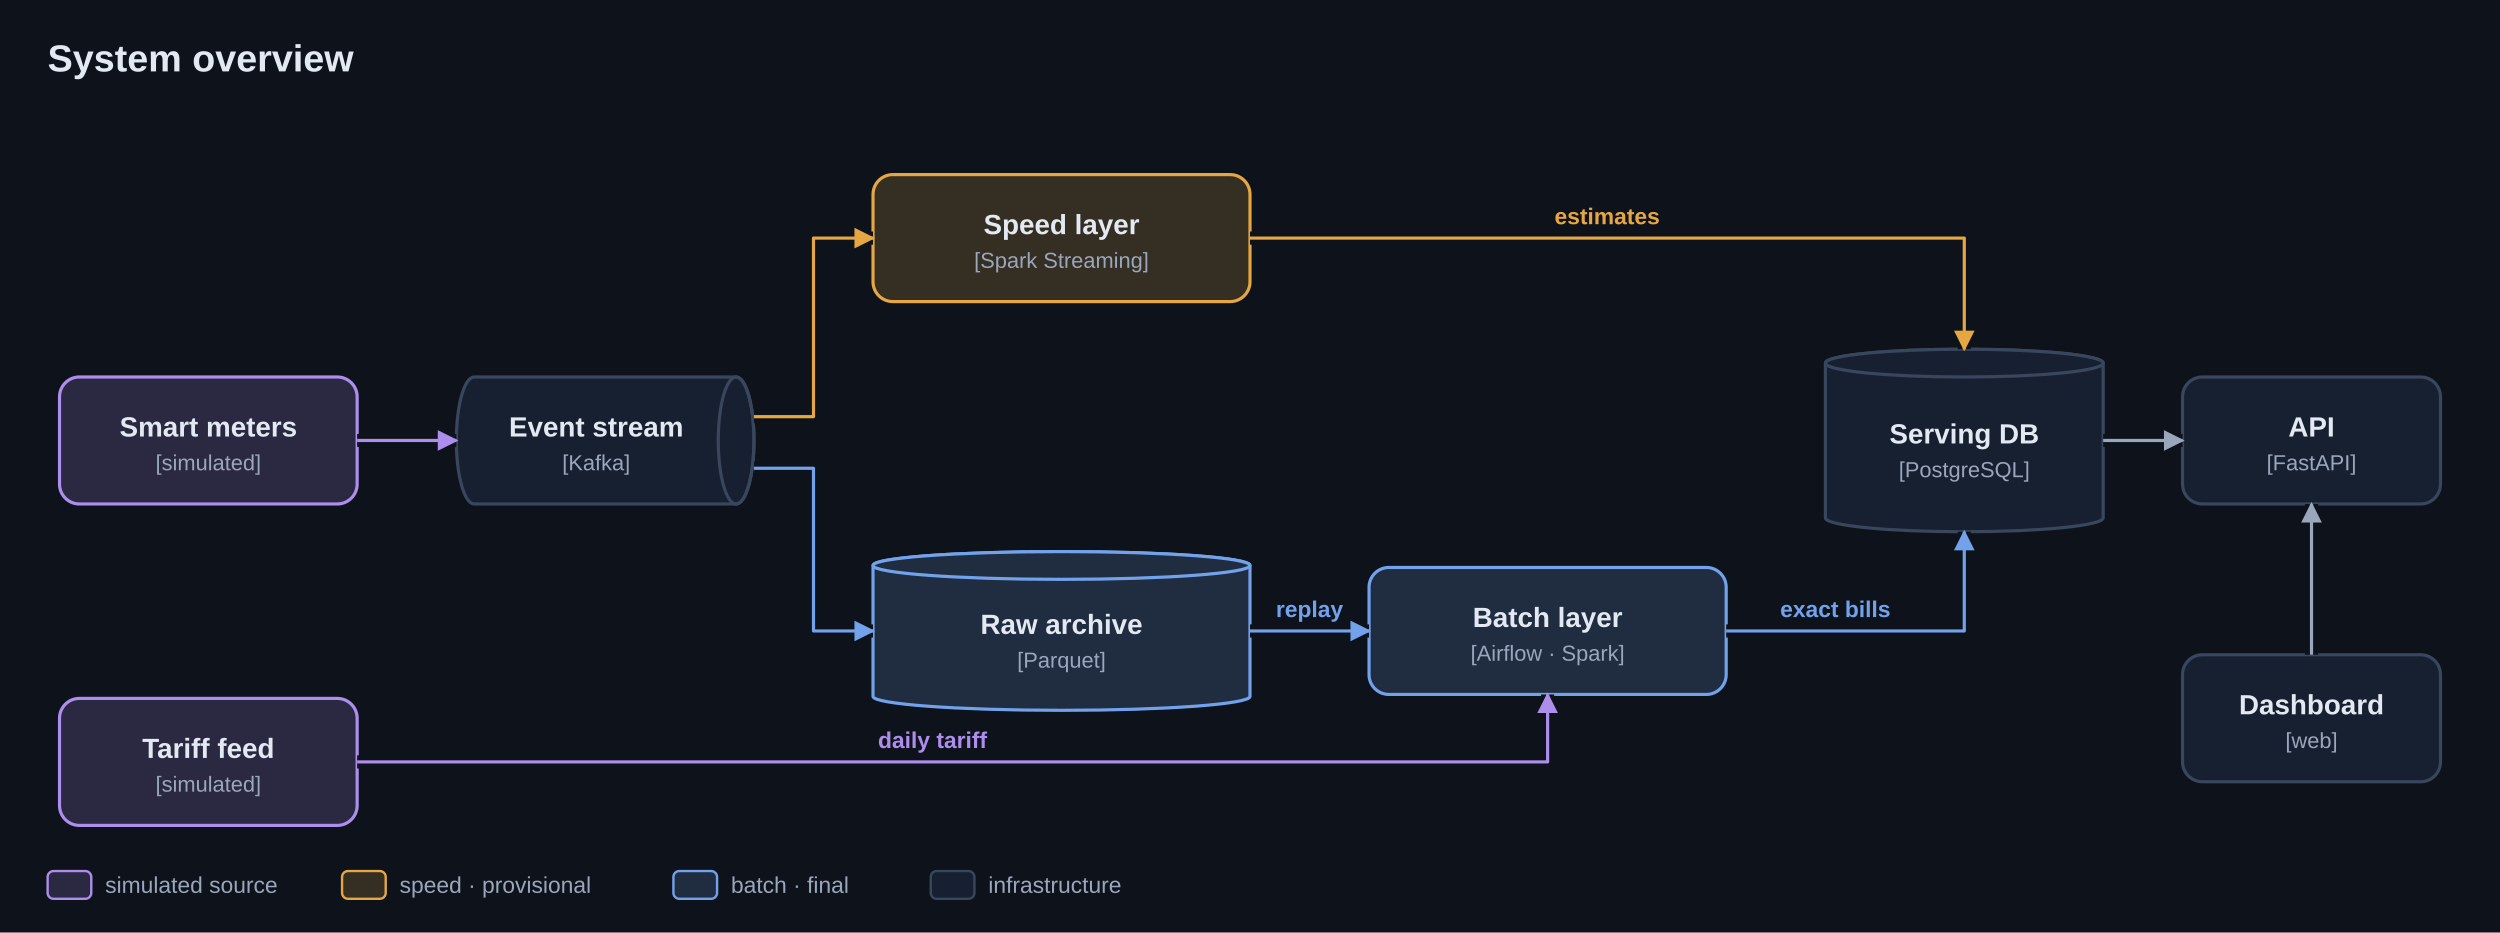
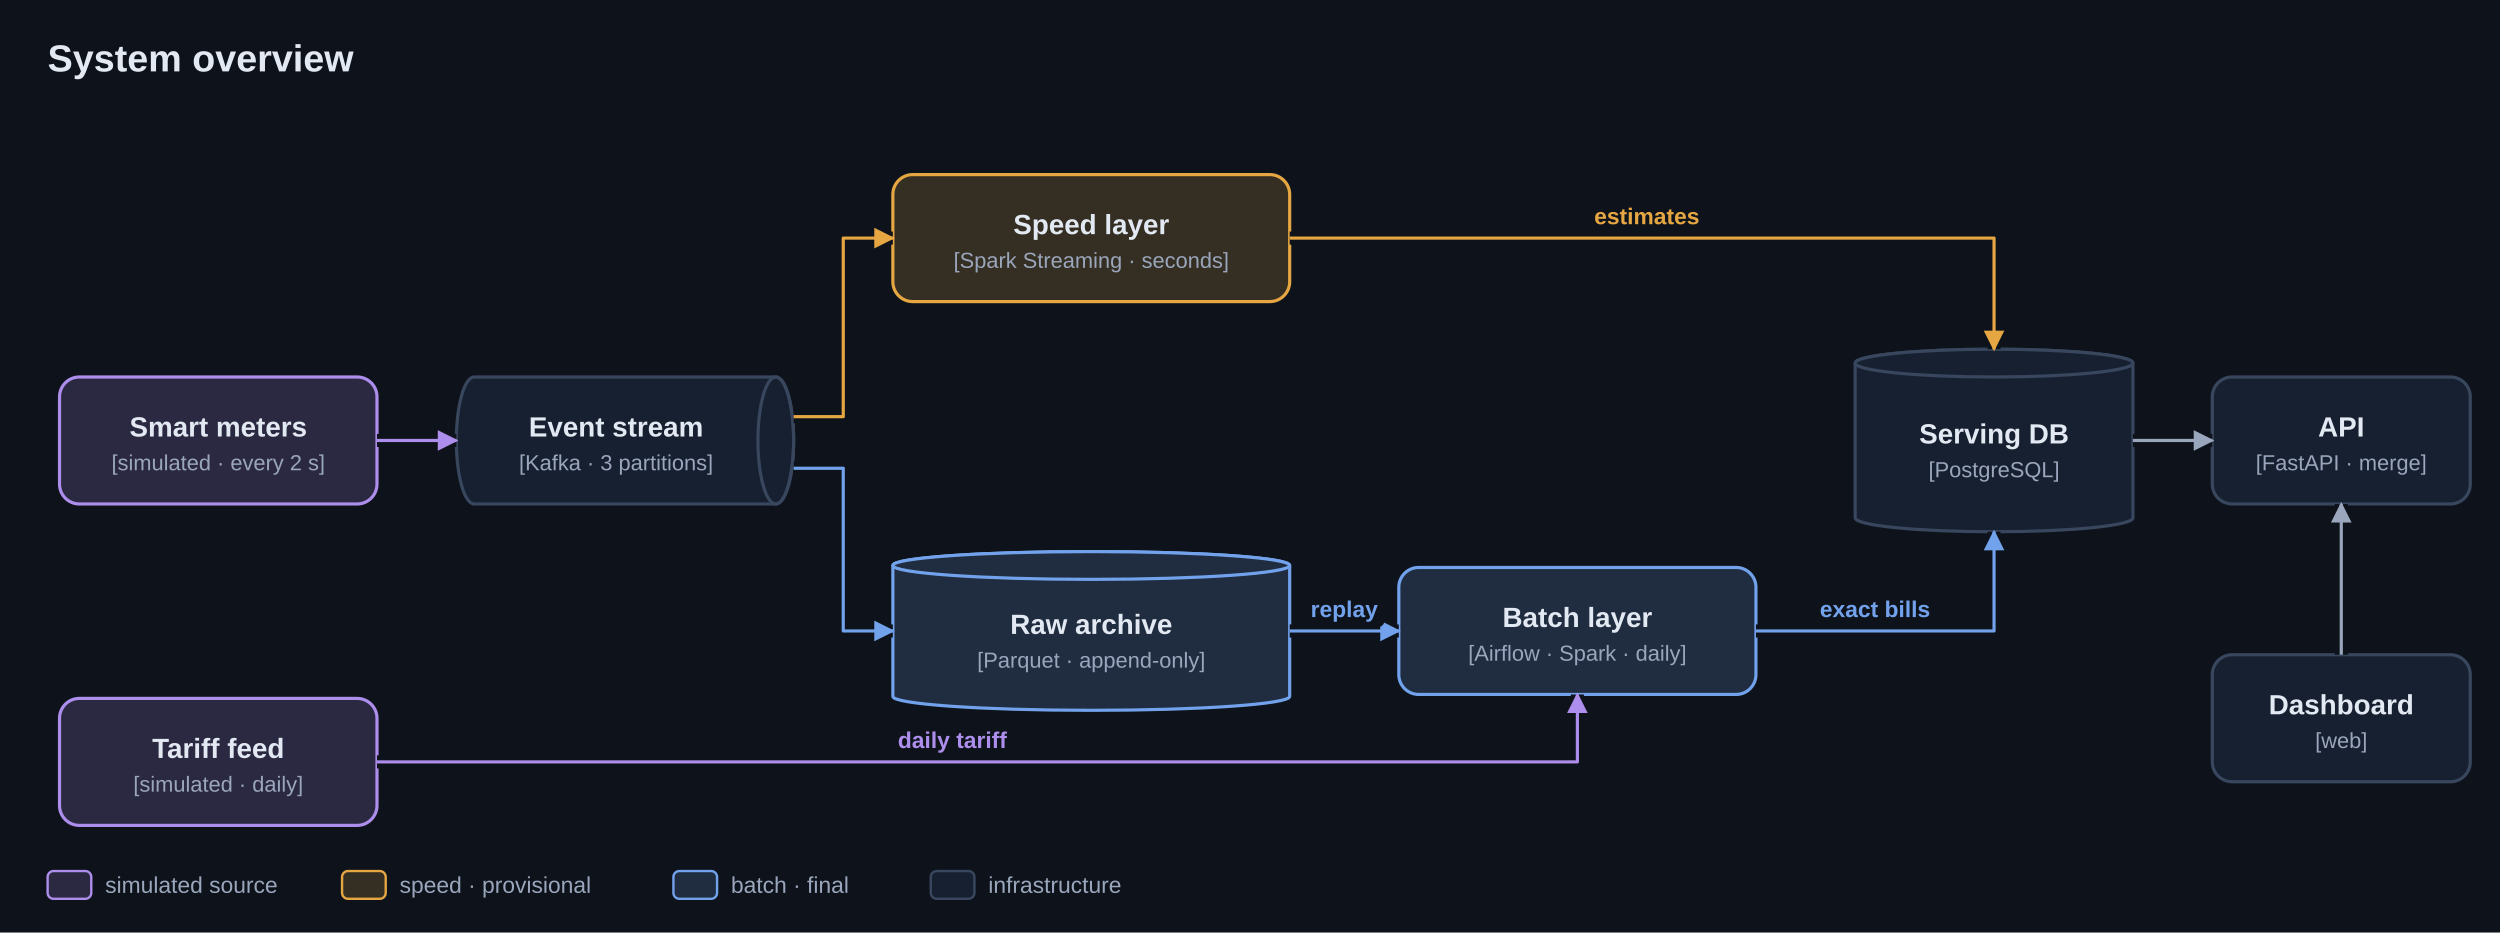
<svg xmlns="http://www.w3.org/2000/svg" width="1260" height="470" viewBox="0 0 1260 470" role="img" aria-labelledby="title desc">
  <defs>
    <marker id="ah-final-f" viewBox="0 0 10 10" refX="9" refY="5" markerWidth="6.5" markerHeight="6.5" orient="auto-start-reverse">
      <path d="M0,0 L10,5 L0,10 z" fill="#72a2ec" />
    </marker>
    <marker id="ah-muted-f" viewBox="0 0 10 10" refX="9" refY="5" markerWidth="6.5" markerHeight="6.5" orient="auto-start-reverse">
      <path d="M0,0 L10,5 L0,10 z" fill="#9aa6bc" />
    </marker>
    <marker id="ah-provisional-f" viewBox="0 0 10 10" refX="9" refY="5" markerWidth="6.5" markerHeight="6.5" orient="auto-start-reverse">
      <path d="M0,0 L10,5 L0,10 z" fill="#e6a743" />
    </marker>
    <marker id="ah-simulated-f" viewBox="0 0 10 10" refX="9" refY="5" markerWidth="6.5" markerHeight="6.5" orient="auto-start-reverse">
      <path d="M0,0 L10,5 L0,10 z" fill="#ad8eec" />
    </marker>
  </defs>
  <rect width="1260" height="470" fill="#0e131b" />
  <text x="24.0" y="36.0" font-family="'Segoe UI', -apple-system, BlinkMacSystemFont, 'Helvetica Neue', Arial, sans-serif" font-size="19" font-weight="650" fill="#e3e9f2" text-anchor="start">System overview</text>
-   <rect x="30.0" y="190.0" width="150.0" height="64.0" rx="10" fill="#2b2941" stroke="#ad8eec" stroke-width="1.6" />
-   <text x="105.0" y="220.0" font-family="'Segoe UI', -apple-system, BlinkMacSystemFont, 'Helvetica Neue', Arial, sans-serif" font-size="14" font-weight="650" fill="#e3e9f2" text-anchor="middle">Smart meters</text>
-   <text x="105.0" y="237.0" font-family="'Segoe UI', -apple-system, BlinkMacSystemFont, 'Helvetica Neue', Arial, sans-serif" font-size="11" font-weight="400" fill="#9aa6bc" text-anchor="middle">[simulated]</text>
-   <rect x="30.0" y="352.0" width="150.0" height="64.0" rx="10" fill="#2b2941" stroke="#ad8eec" stroke-width="1.6" />
-   <text x="105.0" y="382.0" font-family="'Segoe UI', -apple-system, BlinkMacSystemFont, 'Helvetica Neue', Arial, sans-serif" font-size="14" font-weight="650" fill="#e3e9f2" text-anchor="middle">Tariff feed</text>
-   <text x="105.0" y="399.0" font-family="'Segoe UI', -apple-system, BlinkMacSystemFont, 'Helvetica Neue', Arial, sans-serif" font-size="11" font-weight="400" fill="#9aa6bc" text-anchor="middle">[simulated]</text>
-   <path d="M239,190 H371 A9,32.0 0 0 1 371,254 H239 A9,32.0 0 0 1 239,190 Z" fill="#172030" stroke="#38465e" stroke-width="1.6" />
-   <ellipse cx="371" cy="222.0" rx="9" ry="32.0" fill="none" stroke="#38465e" stroke-width="1.6" />
-   <text x="300.5" y="220.0" font-family="'Segoe UI', -apple-system, BlinkMacSystemFont, 'Helvetica Neue', Arial, sans-serif" font-size="14" font-weight="650" fill="#e3e9f2" text-anchor="middle">Event stream</text>
-   <text x="300.5" y="237.0" font-family="'Segoe UI', -apple-system, BlinkMacSystemFont, 'Helvetica Neue', Arial, sans-serif" font-size="11" font-weight="400" fill="#9aa6bc" text-anchor="middle">[Kafka]</text>
-   <rect x="440.0" y="88.0" width="190.0" height="64.0" rx="10" fill="#352e22" stroke="#e6a743" stroke-width="1.6" />
-   <text x="535.0" y="118.0" font-family="'Segoe UI', -apple-system, BlinkMacSystemFont, 'Helvetica Neue', Arial, sans-serif" font-size="14" font-weight="650" fill="#e3e9f2" text-anchor="middle">Speed layer</text>
-   <text x="535.0" y="135.0" font-family="'Segoe UI', -apple-system, BlinkMacSystemFont, 'Helvetica Neue', Arial, sans-serif" font-size="11" font-weight="400" fill="#9aa6bc" text-anchor="middle">[Spark Streaming]</text>
-   <path d="M440,285 V351 A95.0,7 0 0 0 630,351 V285 A95.0,7 0 0 0 440,285 Z" fill="#202d41" stroke="#72a2ec" stroke-width="1.6" />
-   <ellipse cx="535.0" cy="285" rx="95.0" ry="7" fill="#202d41" stroke="#72a2ec" stroke-width="1.6" />
-   <text x="535.0" y="319.5" font-family="'Segoe UI', -apple-system, BlinkMacSystemFont, 'Helvetica Neue', Arial, sans-serif" font-size="14" font-weight="650" fill="#e3e9f2" text-anchor="middle">Raw archive</text>
-   <text x="535.0" y="336.5" font-family="'Segoe UI', -apple-system, BlinkMacSystemFont, 'Helvetica Neue', Arial, sans-serif" font-size="11" font-weight="400" fill="#9aa6bc" text-anchor="middle">[Parquet]</text>
-   <rect x="690.0" y="286.0" width="180.0" height="64.0" rx="10" fill="#202d41" stroke="#72a2ec" stroke-width="1.6" />
-   <text x="780.0" y="316.0" font-family="'Segoe UI', -apple-system, BlinkMacSystemFont, 'Helvetica Neue', Arial, sans-serif" font-size="14" font-weight="650" fill="#e3e9f2" text-anchor="middle">Batch layer</text>
-   <text x="780.0" y="333.0" font-family="'Segoe UI', -apple-system, BlinkMacSystemFont, 'Helvetica Neue', Arial, sans-serif" font-size="11" font-weight="400" fill="#9aa6bc" text-anchor="middle">[Airflow · Spark]</text>
-   <path d="M920,183 V261 A70.0,7 0 0 0 1060,261 V183 A70.0,7 0 0 0 920,183 Z" fill="#172030" stroke="#38465e" stroke-width="1.6" />
-   <ellipse cx="990.0" cy="183" rx="70.0" ry="7" fill="#172030" stroke="#38465e" stroke-width="1.6" />
-   <text x="990.0" y="223.5" font-family="'Segoe UI', -apple-system, BlinkMacSystemFont, 'Helvetica Neue', Arial, sans-serif" font-size="14" font-weight="650" fill="#e3e9f2" text-anchor="middle">Serving DB</text>
-   <text x="990.0" y="240.5" font-family="'Segoe UI', -apple-system, BlinkMacSystemFont, 'Helvetica Neue', Arial, sans-serif" font-size="11" font-weight="400" fill="#9aa6bc" text-anchor="middle">[PostgreSQL]</text>
-   <rect x="1100.0" y="190.0" width="130.0" height="64.0" rx="10" fill="#172030" stroke="#38465e" stroke-width="1.6" />
-   <text x="1165.0" y="220.0" font-family="'Segoe UI', -apple-system, BlinkMacSystemFont, 'Helvetica Neue', Arial, sans-serif" font-size="14" font-weight="650" fill="#e3e9f2" text-anchor="middle">API</text>
-   <text x="1165.0" y="237.0" font-family="'Segoe UI', -apple-system, BlinkMacSystemFont, 'Helvetica Neue', Arial, sans-serif" font-size="11" font-weight="400" fill="#9aa6bc" text-anchor="middle">[FastAPI]</text>
-   <rect x="1100.0" y="330.0" width="130.0" height="64.0" rx="10" fill="#172030" stroke="#38465e" stroke-width="1.6" />
-   <text x="1165.0" y="360.0" font-family="'Segoe UI', -apple-system, BlinkMacSystemFont, 'Helvetica Neue', Arial, sans-serif" font-size="14" font-weight="650" fill="#e3e9f2" text-anchor="middle">Dashboard</text>
-   <text x="1165.0" y="377.0" font-family="'Segoe UI', -apple-system, BlinkMacSystemFont, 'Helvetica Neue', Arial, sans-serif" font-size="11" font-weight="400" fill="#9aa6bc" text-anchor="middle">[web]</text>
-   <path d="M180.0,222.0 L230.0,222.0" fill="none" stroke="#0e131b" stroke-width="6.6" stroke-linejoin="round" />
-   <path d="M180.0,222.0 L230.0,222.0" fill="none" stroke="#ad8eec" stroke-width="1.6" stroke-linejoin="round" marker-end="url(#ah-simulated-f)" />
-   <path d="M380.0,210.0 L410.0,210.0 L410.0,120.0 L440.0,120.0" fill="none" stroke="#0e131b" stroke-width="6.6" stroke-linejoin="round" />
-   <path d="M380.0,210.0 L410.0,210.0 L410.0,120.0 L440.0,120.0" fill="none" stroke="#e6a743" stroke-width="1.6" stroke-linejoin="round" marker-end="url(#ah-provisional-f)" />
-   <path d="M380.0,236.0 L410.0,236.0 L410.0,318.0 L440.0,318.0" fill="none" stroke="#0e131b" stroke-width="6.6" stroke-linejoin="round" />
-   <path d="M380.0,236.0 L410.0,236.0 L410.0,318.0 L440.0,318.0" fill="none" stroke="#72a2ec" stroke-width="1.6" stroke-linejoin="round" marker-end="url(#ah-final-f)" />
-   <path d="M630.0,318.0 L690.0,318.0" fill="none" stroke="#0e131b" stroke-width="6.6" stroke-linejoin="round" />
-   <path d="M630.0,318.0 L690.0,318.0" fill="none" stroke="#72a2ec" stroke-width="1.6" stroke-linejoin="round" marker-end="url(#ah-final-f)" />
-   <rect x="639.8" y="300.5" width="40.5" height="15.5" rx="3" fill="#0e131b" />
-   <text x="660.0" y="311.0" font-family="'Segoe UI', -apple-system, BlinkMacSystemFont, 'Helvetica Neue', Arial, sans-serif" font-size="11.5" font-weight="600" fill="#72a2ec" text-anchor="middle">replay</text>
-   <path d="M180.0,384.0 L780.0,384.0 L780.0,350.0" fill="none" stroke="#0e131b" stroke-width="6.6" stroke-linejoin="round" />
-   <path d="M180.0,384.0 L780.0,384.0 L780.0,350.0" fill="none" stroke="#ad8eec" stroke-width="1.6" stroke-linejoin="round" marker-end="url(#ah-simulated-f)" />
-   <rect x="432.5" y="366.5" width="75.0" height="15.5" rx="3" fill="#0e131b" />
-   <text x="470.0" y="377.0" font-family="'Segoe UI', -apple-system, BlinkMacSystemFont, 'Helvetica Neue', Arial, sans-serif" font-size="11.5" font-weight="600" fill="#ad8eec" text-anchor="middle">daily tariff</text>
-   <path d="M630.0,120.0 L990.0,120.0 L990.0,176.0" fill="none" stroke="#0e131b" stroke-width="6.6" stroke-linejoin="round" />
-   <path d="M630.0,120.0 L990.0,120.0 L990.0,176.0" fill="none" stroke="#e6a743" stroke-width="1.6" stroke-linejoin="round" marker-end="url(#ah-provisional-f)" />
-   <rect x="781.1" y="102.5" width="57.8" height="15.5" rx="3" fill="#0e131b" />
-   <text x="810.0" y="113.0" font-family="'Segoe UI', -apple-system, BlinkMacSystemFont, 'Helvetica Neue', Arial, sans-serif" font-size="11.5" font-weight="600" fill="#e6a743" text-anchor="middle">estimates</text>
-   <path d="M870.0,318.0 L990.0,318.0 L990.0,268.0" fill="none" stroke="#0e131b" stroke-width="6.6" stroke-linejoin="round" />
-   <path d="M870.0,318.0 L990.0,318.0 L990.0,268.0" fill="none" stroke="#72a2ec" stroke-width="1.6" stroke-linejoin="round" marker-end="url(#ah-final-f)" />
-   <rect x="890.4" y="300.5" width="69.2" height="15.5" rx="3" fill="#0e131b" />
-   <text x="925.0" y="311.0" font-family="'Segoe UI', -apple-system, BlinkMacSystemFont, 'Helvetica Neue', Arial, sans-serif" font-size="11.5" font-weight="600" fill="#72a2ec" text-anchor="middle">exact bills</text>
-   <path d="M1060.0,222.0 L1100.0,222.0" fill="none" stroke="#0e131b" stroke-width="6.6" stroke-linejoin="round" />
-   <path d="M1060.0,222.0 L1100.0,222.0" fill="none" stroke="#9aa6bc" stroke-width="1.6" stroke-linejoin="round" marker-end="url(#ah-muted-f)" />
-   <path d="M1165.0,330.0 L1165.0,254.0" fill="none" stroke="#0e131b" stroke-width="6.6" stroke-linejoin="round" />
-   <path d="M1165.0,330.0 L1165.0,254.0" fill="none" stroke="#9aa6bc" stroke-width="1.6" stroke-linejoin="round" marker-end="url(#ah-muted-f)" />
+   <rect x="30.0" y="190.0" width="160.0" height="64.0" rx="10" fill="#2b2941" stroke="#ad8eec" stroke-width="1.6" />
+   <text x="110.0" y="220.0" font-family="'Segoe UI', -apple-system, BlinkMacSystemFont, 'Helvetica Neue', Arial, sans-serif" font-size="14" font-weight="650" fill="#e3e9f2" text-anchor="middle">Smart meters</text>
+   <text x="110.0" y="237.0" font-family="'Segoe UI', -apple-system, BlinkMacSystemFont, 'Helvetica Neue', Arial, sans-serif" font-size="11" font-weight="400" fill="#9aa6bc" text-anchor="middle">[simulated · every 2 s]</text>
+   <rect x="30.0" y="352.0" width="160.0" height="64.0" rx="10" fill="#2b2941" stroke="#ad8eec" stroke-width="1.6" />
+   <text x="110.0" y="382.0" font-family="'Segoe UI', -apple-system, BlinkMacSystemFont, 'Helvetica Neue', Arial, sans-serif" font-size="14" font-weight="650" fill="#e3e9f2" text-anchor="middle">Tariff feed</text>
+   <text x="110.0" y="399.0" font-family="'Segoe UI', -apple-system, BlinkMacSystemFont, 'Helvetica Neue', Arial, sans-serif" font-size="11" font-weight="400" fill="#9aa6bc" text-anchor="middle">[simulated · daily]</text>
+   <path d="M239,190 H391 A9,32.0 0 0 1 391,254 H239 A9,32.0 0 0 1 239,190 Z" fill="#172030" stroke="#38465e" stroke-width="1.6" />
+   <ellipse cx="391" cy="222.0" rx="9" ry="32.0" fill="none" stroke="#38465e" stroke-width="1.6" />
+   <text x="310.5" y="220.0" font-family="'Segoe UI', -apple-system, BlinkMacSystemFont, 'Helvetica Neue', Arial, sans-serif" font-size="14" font-weight="650" fill="#e3e9f2" text-anchor="middle">Event stream</text>
+   <text x="310.5" y="237.0" font-family="'Segoe UI', -apple-system, BlinkMacSystemFont, 'Helvetica Neue', Arial, sans-serif" font-size="11" font-weight="400" fill="#9aa6bc" text-anchor="middle">[Kafka · 3 partitions]</text>
+   <rect x="450.0" y="88.0" width="200.0" height="64.0" rx="10" fill="#352e22" stroke="#e6a743" stroke-width="1.6" />
+   <text x="550.0" y="118.0" font-family="'Segoe UI', -apple-system, BlinkMacSystemFont, 'Helvetica Neue', Arial, sans-serif" font-size="14" font-weight="650" fill="#e3e9f2" text-anchor="middle">Speed layer</text>
+   <text x="550.0" y="135.0" font-family="'Segoe UI', -apple-system, BlinkMacSystemFont, 'Helvetica Neue', Arial, sans-serif" font-size="11" font-weight="400" fill="#9aa6bc" text-anchor="middle">[Spark Streaming · seconds]</text>
+   <path d="M450,285 V351 A100.0,7 0 0 0 650,351 V285 A100.0,7 0 0 0 450,285 Z" fill="#202d41" stroke="#72a2ec" stroke-width="1.6" />
+   <ellipse cx="550.0" cy="285" rx="100.0" ry="7" fill="#202d41" stroke="#72a2ec" stroke-width="1.6" />
+   <text x="550.0" y="319.5" font-family="'Segoe UI', -apple-system, BlinkMacSystemFont, 'Helvetica Neue', Arial, sans-serif" font-size="14" font-weight="650" fill="#e3e9f2" text-anchor="middle">Raw archive</text>
+   <text x="550.0" y="336.5" font-family="'Segoe UI', -apple-system, BlinkMacSystemFont, 'Helvetica Neue', Arial, sans-serif" font-size="11" font-weight="400" fill="#9aa6bc" text-anchor="middle">[Parquet · append-only]</text>
+   <rect x="705.0" y="286.0" width="180.0" height="64.0" rx="10" fill="#202d41" stroke="#72a2ec" stroke-width="1.6" />
+   <text x="795.0" y="316.0" font-family="'Segoe UI', -apple-system, BlinkMacSystemFont, 'Helvetica Neue', Arial, sans-serif" font-size="14" font-weight="650" fill="#e3e9f2" text-anchor="middle">Batch layer</text>
+   <text x="795.0" y="333.0" font-family="'Segoe UI', -apple-system, BlinkMacSystemFont, 'Helvetica Neue', Arial, sans-serif" font-size="11" font-weight="400" fill="#9aa6bc" text-anchor="middle">[Airflow · Spark · daily]</text>
+   <path d="M935,183 V261 A70.0,7 0 0 0 1075,261 V183 A70.0,7 0 0 0 935,183 Z" fill="#172030" stroke="#38465e" stroke-width="1.6" />
+   <ellipse cx="1005.0" cy="183" rx="70.0" ry="7" fill="#172030" stroke="#38465e" stroke-width="1.6" />
+   <text x="1005.0" y="223.5" font-family="'Segoe UI', -apple-system, BlinkMacSystemFont, 'Helvetica Neue', Arial, sans-serif" font-size="14" font-weight="650" fill="#e3e9f2" text-anchor="middle">Serving DB</text>
+   <text x="1005.0" y="240.5" font-family="'Segoe UI', -apple-system, BlinkMacSystemFont, 'Helvetica Neue', Arial, sans-serif" font-size="11" font-weight="400" fill="#9aa6bc" text-anchor="middle">[PostgreSQL]</text>
+   <rect x="1115.0" y="190.0" width="130.0" height="64.0" rx="10" fill="#172030" stroke="#38465e" stroke-width="1.6" />
+   <text x="1180.0" y="220.0" font-family="'Segoe UI', -apple-system, BlinkMacSystemFont, 'Helvetica Neue', Arial, sans-serif" font-size="14" font-weight="650" fill="#e3e9f2" text-anchor="middle">API</text>
+   <text x="1180.0" y="237.0" font-family="'Segoe UI', -apple-system, BlinkMacSystemFont, 'Helvetica Neue', Arial, sans-serif" font-size="11" font-weight="400" fill="#9aa6bc" text-anchor="middle">[FastAPI · merge]</text>
+   <rect x="1115.0" y="330.0" width="130.0" height="64.0" rx="10" fill="#172030" stroke="#38465e" stroke-width="1.6" />
+   <text x="1180.0" y="360.0" font-family="'Segoe UI', -apple-system, BlinkMacSystemFont, 'Helvetica Neue', Arial, sans-serif" font-size="14" font-weight="650" fill="#e3e9f2" text-anchor="middle">Dashboard</text>
+   <text x="1180.0" y="377.0" font-family="'Segoe UI', -apple-system, BlinkMacSystemFont, 'Helvetica Neue', Arial, sans-serif" font-size="11" font-weight="400" fill="#9aa6bc" text-anchor="middle">[web]</text>
+   <path d="M190.0,222.0 L230.0,222.0" fill="none" stroke="#0e131b" stroke-width="6.6" stroke-linejoin="round" />
+   <path d="M190.0,222.0 L230.0,222.0" fill="none" stroke="#ad8eec" stroke-width="1.6" stroke-linejoin="round" marker-end="url(#ah-simulated-f)" />
+   <path d="M400.0,210.0 L425.0,210.0 L425.0,120.0 L450.0,120.0" fill="none" stroke="#0e131b" stroke-width="6.6" stroke-linejoin="round" />
+   <path d="M400.0,210.0 L425.0,210.0 L425.0,120.0 L450.0,120.0" fill="none" stroke="#e6a743" stroke-width="1.6" stroke-linejoin="round" marker-end="url(#ah-provisional-f)" />
+   <path d="M400.0,236.0 L425.0,236.0 L425.0,318.0 L450.0,318.0" fill="none" stroke="#0e131b" stroke-width="6.6" stroke-linejoin="round" />
+   <path d="M400.0,236.0 L425.0,236.0 L425.0,318.0 L450.0,318.0" fill="none" stroke="#72a2ec" stroke-width="1.6" stroke-linejoin="round" marker-end="url(#ah-final-f)" />
+   <path d="M650.0,318.0 L705.0,318.0" fill="none" stroke="#0e131b" stroke-width="6.6" stroke-linejoin="round" />
+   <path d="M650.0,318.0 L705.0,318.0" fill="none" stroke="#72a2ec" stroke-width="1.6" stroke-linejoin="round" marker-end="url(#ah-final-f)" />
+   <rect x="657.2" y="300.5" width="40.5" height="15.5" rx="3" fill="#0e131b" />
+   <text x="677.5" y="311.0" font-family="'Segoe UI', -apple-system, BlinkMacSystemFont, 'Helvetica Neue', Arial, sans-serif" font-size="11.5" font-weight="600" fill="#72a2ec" text-anchor="middle">replay</text>
+   <path d="M190.0,384.0 L795.0,384.0 L795.0,350.0" fill="none" stroke="#0e131b" stroke-width="6.6" stroke-linejoin="round" />
+   <path d="M190.0,384.0 L795.0,384.0 L795.0,350.0" fill="none" stroke="#ad8eec" stroke-width="1.6" stroke-linejoin="round" marker-end="url(#ah-simulated-f)" />
+   <rect x="442.5" y="366.5" width="75.0" height="15.5" rx="3" fill="#0e131b" />
+   <text x="480.0" y="377.0" font-family="'Segoe UI', -apple-system, BlinkMacSystemFont, 'Helvetica Neue', Arial, sans-serif" font-size="11.5" font-weight="600" fill="#ad8eec" text-anchor="middle">daily tariff</text>
+   <path d="M650.0,120.0 L1005.0,120.0 L1005.0,176.0" fill="none" stroke="#0e131b" stroke-width="6.6" stroke-linejoin="round" />
+   <path d="M650.0,120.0 L1005.0,120.0 L1005.0,176.0" fill="none" stroke="#e6a743" stroke-width="1.6" stroke-linejoin="round" marker-end="url(#ah-provisional-f)" />
+   <rect x="801.1" y="102.5" width="57.8" height="15.5" rx="3" fill="#0e131b" />
+   <text x="830.0" y="113.0" font-family="'Segoe UI', -apple-system, BlinkMacSystemFont, 'Helvetica Neue', Arial, sans-serif" font-size="11.5" font-weight="600" fill="#e6a743" text-anchor="middle">estimates</text>
+   <path d="M885.0,318.0 L1005.0,318.0 L1005.0,268.0" fill="none" stroke="#0e131b" stroke-width="6.6" stroke-linejoin="round" />
+   <path d="M885.0,318.0 L1005.0,318.0 L1005.0,268.0" fill="none" stroke="#72a2ec" stroke-width="1.6" stroke-linejoin="round" marker-end="url(#ah-final-f)" />
+   <rect x="910.4" y="300.5" width="69.2" height="15.5" rx="3" fill="#0e131b" />
+   <text x="945.0" y="311.0" font-family="'Segoe UI', -apple-system, BlinkMacSystemFont, 'Helvetica Neue', Arial, sans-serif" font-size="11.5" font-weight="600" fill="#72a2ec" text-anchor="middle">exact bills</text>
+   <path d="M1075.0,222.0 L1115.0,222.0" fill="none" stroke="#0e131b" stroke-width="6.6" stroke-linejoin="round" />
+   <path d="M1075.0,222.0 L1115.0,222.0" fill="none" stroke="#9aa6bc" stroke-width="1.6" stroke-linejoin="round" marker-end="url(#ah-muted-f)" />
+   <path d="M1180.0,330.0 L1180.0,254.0" fill="none" stroke="#0e131b" stroke-width="6.6" stroke-linejoin="round" />
+   <path d="M1180.0,330.0 L1180.0,254.0" fill="none" stroke="#9aa6bc" stroke-width="1.6" stroke-linejoin="round" marker-end="url(#ah-muted-f)" />
  <rect x="24.0" y="439.0" width="22.0" height="14.0" rx="3" fill="#2b2941" stroke="#ad8eec" stroke-width="1.2" />
  <text x="53.0" y="450.0" font-family="'Segoe UI', -apple-system, BlinkMacSystemFont, 'Helvetica Neue', Arial, sans-serif" font-size="11.5" font-weight="400" fill="#9aa6bc" text-anchor="start">simulated source</text>
  <rect x="172.4" y="439.0" width="22.0" height="14.0" rx="3" fill="#352e22" stroke="#e6a743" stroke-width="1.2" />
  <text x="201.4" y="450.0" font-family="'Segoe UI', -apple-system, BlinkMacSystemFont, 'Helvetica Neue', Arial, sans-serif" font-size="11.5" font-weight="400" fill="#9aa6bc" text-anchor="start">speed · provisional</text>
  <rect x="339.4" y="439.0" width="22.0" height="14.0" rx="3" fill="#202d41" stroke="#72a2ec" stroke-width="1.2" />
  <text x="368.4" y="450.0" font-family="'Segoe UI', -apple-system, BlinkMacSystemFont, 'Helvetica Neue', Arial, sans-serif" font-size="11.5" font-weight="400" fill="#9aa6bc" text-anchor="start">batch · final</text>
  <rect x="469.1" y="439.0" width="22.0" height="14.0" rx="3" fill="#172030" stroke="#38465e" stroke-width="1.2" />
  <text x="498.1" y="450.0" font-family="'Segoe UI', -apple-system, BlinkMacSystemFont, 'Helvetica Neue', Arial, sans-serif" font-size="11.5" font-weight="400" fill="#9aa6bc" text-anchor="start">infrastructure</text>
</svg>
